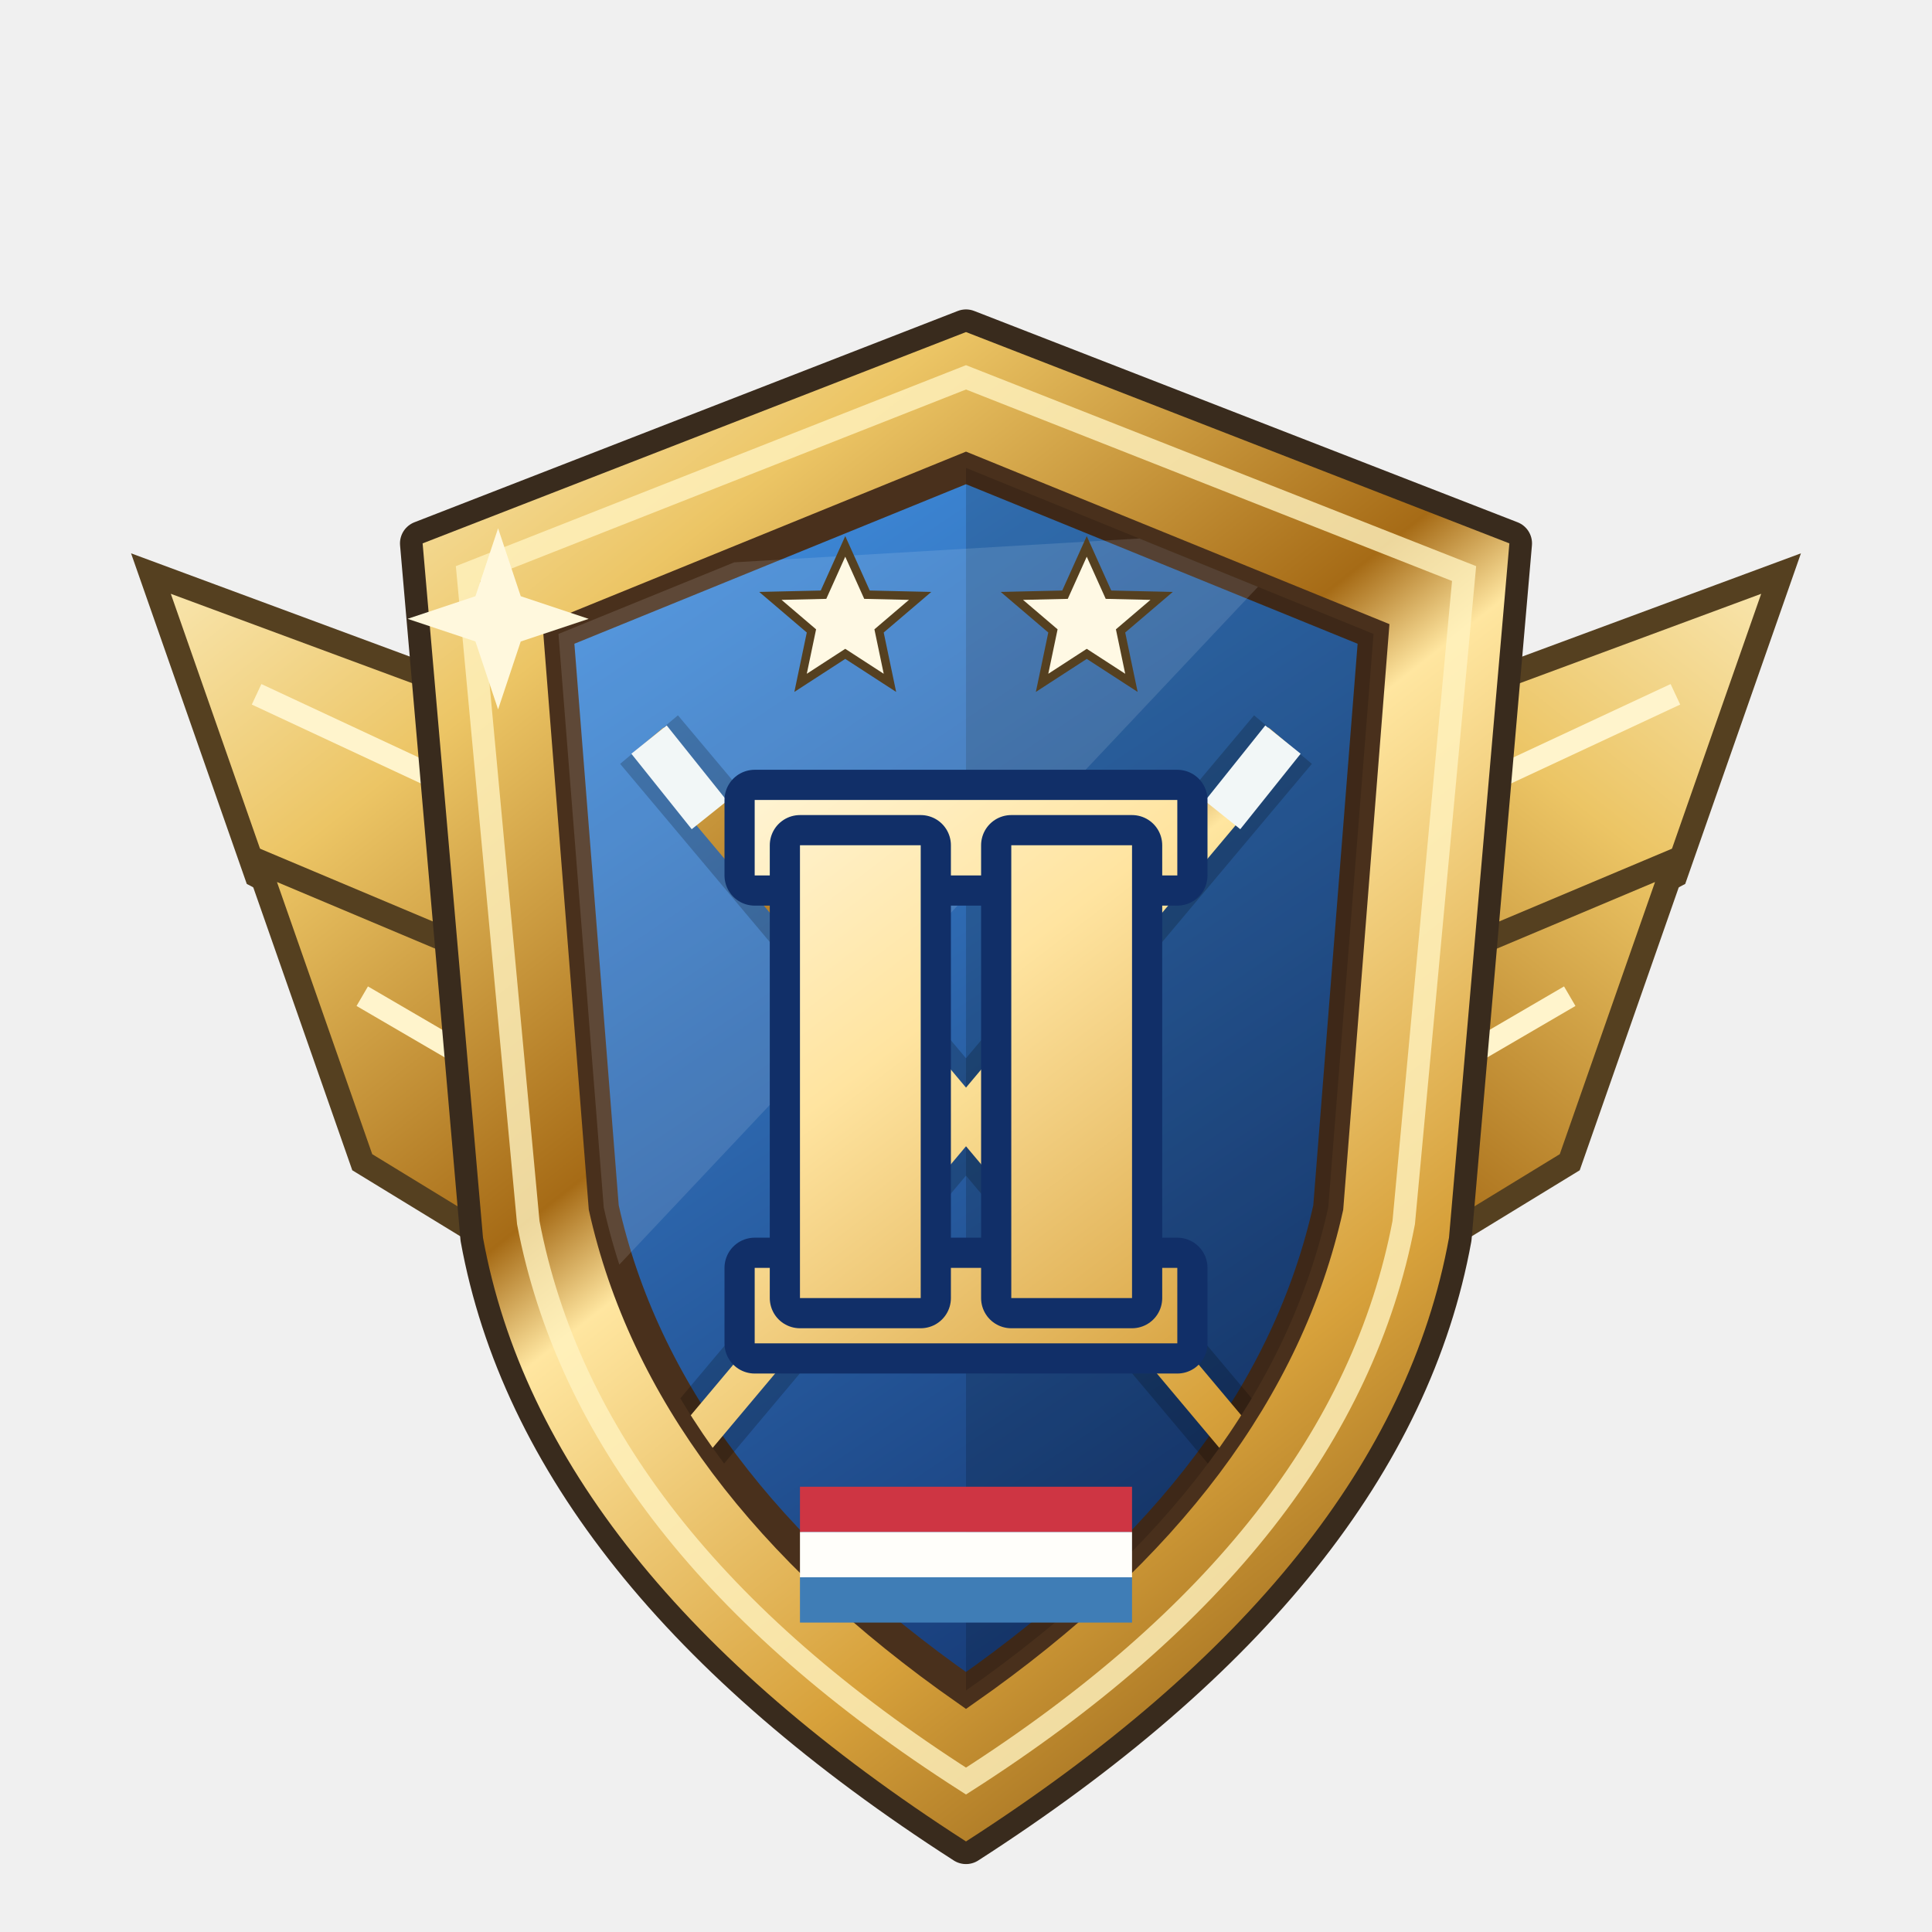
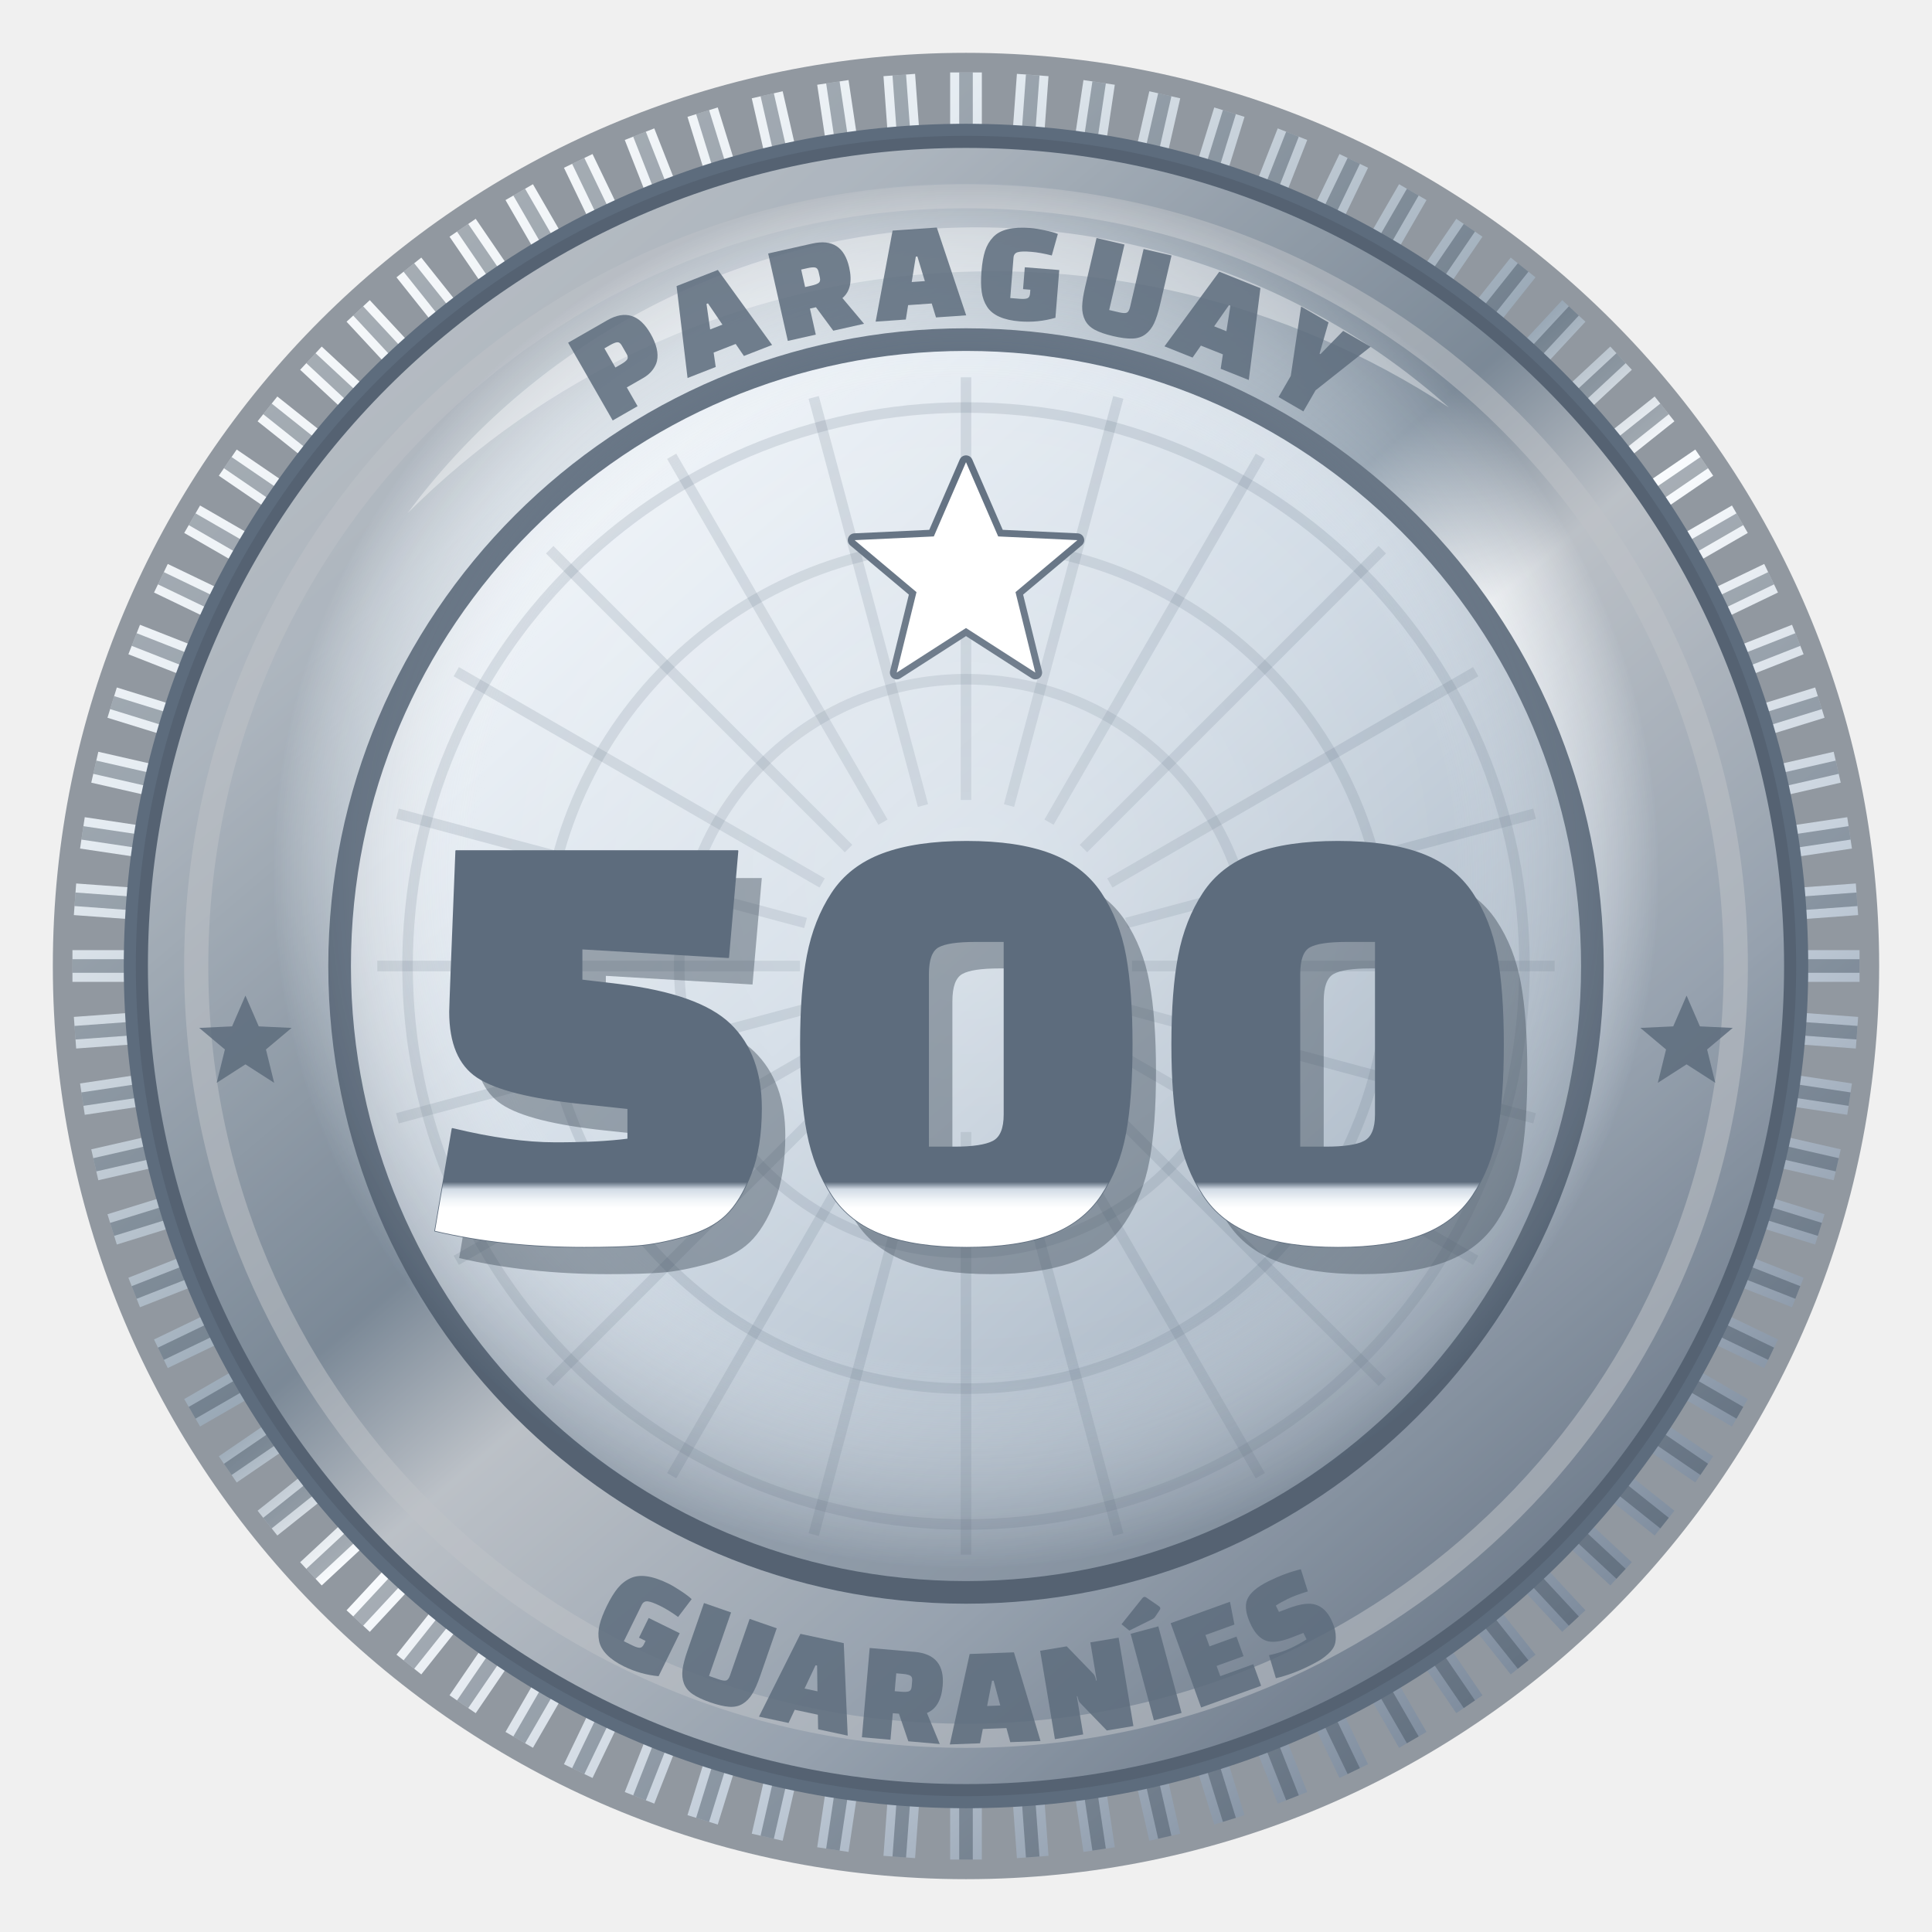
<svg xmlns="http://www.w3.org/2000/svg" viewBox="0 0 128 128" fill="none">
  <defs>
-     <linearGradient id="metal" x1="25" y1="15" x2="103" y2="114" gradientUnits="userSpaceOnUse">
-       <stop stop-color="#fff6d3" />
-       <stop offset=".23" stop-color="#ecc565" />
-       <stop offset=".46" stop-color="#a66b16" />
-       <stop offset=".52" stop-color="#ffe6a0" />
-       <stop offset=".76" stop-color="#d7a13b" />
-       <stop offset="1" stop-color="#805010" />
+     <linearGradient id="metal" x1="20" y1="12" x2="108" y2="116" gradientUnits="userSpaceOnUse">
+       <stop offset="0" stop-color="#ffffff" />
+       <stop offset="0.18" stop-color="#e4ebf1" />
+       <stop offset="0.44" stop-color="#98a7b5" />
+       <stop offset="0.53" stop-color="#fbfdff" />
+       <stop offset="0.74" stop-color="#c2cdd9" />
+       <stop offset="1" stop-color="#68778a" />
    </linearGradient>
-     <linearGradient id="face" x1="44" y1="49" x2="76" y2="91" gradientUnits="userSpaceOnUse">
-       <stop stop-color="#fff9e4" />
-       <stop offset=".48" stop-color="#ffe4a0" />
-       <stop offset="1" stop-color="#daa747" />
+     <linearGradient id="core" x1="30" y1="26" x2="98" y2="104" gradientUnits="userSpaceOnUse">
+       <stop offset="0" stop-color="#f8fbfe" />
+       <stop offset="0.45" stop-color="#d2dce6" />
+       <stop offset="1" stop-color="#9aa8b7" />
    </linearGradient>
-     <linearGradient id="enamel" x1="40" y1="35" x2="91" y2="111" gradientUnits="userSpaceOnUse">
-       <stop stop-color="#408ddd" />
-       <stop offset="1" stop-color="#112f68" />
+     <linearGradient id="relief" x1="64" y1="48" x2="64" y2="90" gradientUnits="userSpaceOnUse">
+       <stop stop-color="#ffffff" />
+       <stop offset=".34" stop-color="#eef3f7" />
+       <stop offset=".72" stop-color="#d2dce6" />
+       <stop offset="1" stop-color="#5d6c7d" />
    </linearGradient>
+     <radialGradient id="hollow" cx="64" cy="58" r="46" gradientUnits="userSpaceOnUse">
+       <stop stop-color="#fff" stop-opacity=".22" />
+       <stop offset=".7" stop-color="#fff" stop-opacity="0" />
+       <stop offset="1" stop-color="#44505f" stop-opacity=".35" />
+     </radialGradient>
    <clipPath id="field">
-       <path d="M64 31 91 42 88 80Q84 98 64 112 44 98 40 80L37 42Z" />
+       <circle cx="64" cy="64" r="41" />
    </clipPath>
+     <path id="reed" d="M64.00 9.20L64.00 4.80 M68.10 9.35L68.42 4.97 M72.17 9.81L72.82 5.46 M76.19 10.57L77.17 6.28 M80.15 11.63L81.45 7.43 M84.02 12.99L85.63 8.89 M87.78 14.63L89.69 10.66 M91.40 16.54L93.60 12.73 M94.87 18.72L97.35 15.09 M98.17 21.16L100.91 17.72 M101.27 23.83L104.27 20.60 M104.17 26.73L107.40 23.73 M106.84 29.83L110.28 27.09 M109.28 33.13L112.91 30.65 M111.46 36.60L115.27 34.40 M113.37 40.22L117.34 38.31 M115.01 43.98L119.11 42.37 M116.37 47.85L120.57 46.55 M117.43 51.81L121.72 50.83 M118.19 55.83L122.54 55.18 M118.65 59.90L123.03 59.58 M118.80 64.00L123.20 64.00 M118.65 68.10L123.03 68.42 M118.19 72.17L122.54 72.82 M117.43 76.19L121.72 77.17 M116.37 80.15L120.57 81.45 M115.01 84.02L119.11 85.63 M113.37 87.78L117.34 89.69 M111.46 91.40L115.27 93.60 M109.28 94.87L112.91 97.35 M106.84 98.17L110.28 100.91 M104.17 101.27L107.40 104.27 M101.27 104.17L104.27 107.40 M98.17 106.84L100.91 110.28 M94.87 109.28L97.35 112.91 M91.40 111.46L93.60 115.27 M87.78 113.37L89.69 117.34 M84.02 115.01L85.63 119.11 M80.15 116.37L81.45 120.57 M76.19 117.43L77.17 121.72 M72.17 118.19L72.82 122.54 M68.10 118.65L68.42 123.03 M64.00 118.80L64.00 123.20 M59.90 118.65L59.58 123.03 M55.83 118.19L55.18 122.54 M51.81 117.43L50.83 121.72 M47.85 116.37L46.55 120.57 M43.98 115.01L42.37 119.11 M40.22 113.37L38.31 117.34 M36.60 111.46L34.40 115.27 M33.13 109.28L30.65 112.91 M29.83 106.84L27.09 110.28 M26.73 104.17L23.73 107.40 M23.83 101.27L20.60 104.27 M21.16 98.17L17.72 100.91 M18.72 94.87L15.09 97.35 M16.54 91.40L12.73 93.60 M14.63 87.78L10.66 89.69 M12.99 84.02L8.89 85.63 M11.63 80.15L7.43 81.45 M10.57 76.19L6.28 77.17 M9.81 72.17L5.46 72.82 M9.35 68.10L4.97 68.42 M9.20 64.00L4.80 64.00 M9.35 59.90L4.97 59.58 M9.81 55.83L5.46 55.18 M10.57 51.81L6.28 50.83 M11.63 47.85L7.43 46.55 M12.99 43.98L8.89 42.37 M14.63 40.22L10.66 38.31 M16.54 36.60L12.73 34.40 M18.72 33.13L15.09 30.65 M21.16 29.83L17.72 27.09 M23.83 26.73L20.60 23.73 M26.73 23.83L23.73 20.60 M29.83 21.16L27.09 17.72 M33.13 18.72L30.65 15.09 M36.60 16.54L34.40 12.73 M40.22 14.63L38.31 10.66 M43.98 12.99L42.37 8.89 M47.85 11.63L46.55 7.43 M51.81 10.57L50.83 6.28 M55.83 9.81L55.18 5.46 M59.90 9.35L59.58 4.97" />
  </defs>
-   <g>
-     <path d="M37 48 10 38 17 58 36 68Z" fill="url(#metal)" stroke="#554020" stroke-width="1.6" />
-     <path d="M36 65 17 57 24 77 42 88Z" fill="url(#metal)" stroke="#554020" stroke-width="1.6" />
-     <path d="M17 46 32 53M24 66 36 73" stroke="#fff4cc" stroke-width="1.5" />
+   <circle cx="64" cy="64" r="60.5" fill="#44505f" fill-opacity=".55" />
+   <use href="#reed" stroke="url(#metal)" stroke-width="2.1" />
+   <use href="#reed" stroke="#44505f" stroke-opacity=".45" stroke-width=".9" />
+   <circle cx="64" cy="64" r="55" fill="url(#metal)" stroke="#5d6c7d" stroke-width="1.6" />
+   <circle cx="64" cy="64" r="51" fill="none" stroke="#ffffff" stroke-opacity=".55" stroke-width="1.6" />
+   <circle cx="64" cy="64" r="41.5" fill="url(#core)" stroke="#5d6c7d" stroke-width="1.5" />
+   <g clip-path="url(#field)" stroke="#5d6c7d" stroke-opacity=".17" stroke-width=".7" fill="none">
+     <circle cx="64" cy="64" r="19" />
+     <circle cx="64" cy="64" r="28" />
+     <circle cx="64" cy="64" r="37" />
+     <path d="M64.00 53.00L64.00 25.00" />
+     <path d="M66.85 53.37L74.09 26.33" />
+     <path d="M69.50 54.47L83.50 30.23" />
+     <path d="M71.78 56.22L91.58 36.42" />
+     <path d="M73.53 58.50L97.77 44.50" />
+     <path d="M74.63 61.15L101.67 53.91" />
+     <path d="M75.00 64.00L103.00 64.00" />
+     <path d="M74.63 66.85L101.67 74.09" />
+     <path d="M73.53 69.50L97.77 83.50" />
+     <path d="M71.78 71.78L91.58 91.58" />
+     <path d="M69.50 73.53L83.50 97.77" />
+     <path d="M66.85 74.63L74.09 101.67" />
+     <path d="M64.00 75.00L64.00 103.00" />
+     <path d="M61.15 74.63L53.91 101.67" />
+     <path d="M58.50 73.53L44.50 97.77" />
+     <path d="M56.22 71.78L36.42 91.58" />
+     <path d="M54.47 69.50L30.23 83.50" />
+     <path d="M53.37 66.85L26.33 74.09" />
+     <path d="M53.00 64.00L25.00 64.00" />
+     <path d="M53.37 61.15L26.33 53.91" />
+     <path d="M54.47 58.50L30.23 44.50" />
+     <path d="M56.22 56.22L36.42 36.42" />
+     <path d="M58.50 54.47L44.50 30.23" />
+     <path d="M61.15 53.37L53.91 26.33" />
  </g>
-   <g transform="translate(128 0) scale(-1 1)">
-     <path d="M37 48 10 38 17 58 36 68Z" fill="url(#metal)" stroke="#554020" stroke-width="1.6" />
-     <path d="M36 65 17 57 24 77 42 88Z" fill="url(#metal)" stroke="#554020" stroke-width="1.6" />
-     <path d="M17 46 32 53M24 66 36 73" stroke="#fff4cc" stroke-width="1.5" />
+   <g fill="url(#relief)" stroke="#5d6c7d" stroke-width="1.1" stroke-linejoin="round" paint-order="stroke">
+     <path d="M0-9 2.6-3 9-2.7 4 1.5 5.6 8 0 4.4-5.6 8-4 1.5-9-2.7-2.6-3Z" transform="translate(64 38) scale(.82)" />
  </g>
-   <path d="M64 22 100 36 96 82Q92 104 64 122 36 104 32 82L28 36Z" fill="#392b1d" stroke="#392b1d" stroke-width="3" stroke-linejoin="round" />
-   <path d="M64 22 100 36 96 82Q92 104 64 122 36 104 32 82L28 36Z" fill="url(#metal)" />
-   <path d="M64 25 97 38 93 81Q89 102 64 118 39 102 35 81L31 38Z" stroke="#fff2bf" stroke-opacity=".8" stroke-width="1.5" />
-   <path d="M64 31 91 42 88 80Q84 98 64 112 44 98 40 80L37 42Z" fill="url(#enamel)" stroke="#49301c" stroke-width="2" />
-   <g clip-path="url(#field)">
-     <path d="M64 30V115H99V30Z" fill="#000" fill-opacity=".16" />
-     <path d="M36 38 87 35 38 87Z" fill="#fff" fill-opacity=".12" />
-     <path d="M43 49 85 99M85 49 43 99" stroke="#000" stroke-opacity=".2" stroke-width="5" />
-     <path d="M43 49 85 99M85 49 43 99" stroke="url(#metal)" stroke-width="2.5" />
-     <path d="M43 49 47 54M85 49 81 54" stroke="#f2f7f7" stroke-width="3" />
+   <circle cx="64" cy="64" r="55" fill="url(#hollow)" />
+   <path d="M27 34A47 47 0 0 1 96 27 55 55 0 0 0 27 34Z" fill="#ffffff" fill-opacity=".38" />
+   <g fill="#44505f" fill-opacity=".45" transform="translate(1.6 1.8)">
+     <g transform="translate(27.10 82.00) scale(0.041 -0.041)">
+       <path d="M42 11 70 176Q165 153 236.5 153.0Q308 153 354 159V209L279 217Q155 230 110.5 259.5Q66 289 66 365Q66 376 76 625H531L516 453L279 467V416L338 409Q469 393 519.0 344.5Q569 296 569 209Q569 146 552.0 102.5Q535 59 511.5 36.5Q488 14 445.0 2.0Q402 -10 369.5 -12.5Q337 -15 283 -15Q153 -15 42 11Z" />
+     </g>
+     <g transform="translate(51.70 82.00) scale(0.041 -0.041)">
+       <path d="M83.5 68.5Q55 112 44.0 169.0Q33 226 33.0 312.5Q33 399 44.0 456.0Q55 513 83.5 556.5Q112 600 165.5 620.0Q219 640 301.0 640.0Q383 640 436.0 620.0Q489 600 518.0 556.5Q547 513 557.5 456.0Q568 399 568.0 312.0Q568 225 557.5 168.5Q547 112 518.0 68.5Q489 25 436.0 5.0Q383 -15 301.0 -15.0Q219 -15 165.5 5.0Q112 25 83.5 68.5ZM239 426V146H281Q326 146 344.0 155.5Q362 165 362 199V479H315Q271 479 255.0 470.0Q239 461 239 426Z" />
+     </g>
+     <g transform="translate(76.30 82.00) scale(0.041 -0.041)">
+       <path d="M83.5 68.5Q55 112 44.0 169.0Q33 226 33.0 312.5Q33 399 44.0 456.0Q55 513 83.5 556.5Q112 600 165.5 620.0Q219 640 301.0 640.0Q383 640 436.0 620.0Q489 600 518.0 556.5Q547 513 557.5 456.0Q568 399 568.0 312.0Q568 225 557.5 168.5Q547 112 518.0 68.5Q489 25 436.0 5.0Q383 -15 301.0 -15.0Q219 -15 165.5 5.0Q112 25 83.5 68.5ZM239 426V146H281Q326 146 344.0 155.5Q362 165 362 199V479H315Q271 479 255.0 470.0Q239 461 239 426Z" />
+     </g>
  </g>
-   <g fill="url(#face)" stroke="#112f68" stroke-width="4" stroke-linejoin="round" paint-order="stroke">
-     <path d="M50.0 53h28v5h-28zM50.0 84h28v5h-28z" />
-     <rect x="53.0" y="56" width="8" height="30" />
-     <rect x="67.0" y="56" width="8" height="30" />
+   <g fill="url(#relief)" stroke="#5d6c7d" stroke-width="2.2" stroke-linejoin="round" paint-order="stroke">
+     <g transform="translate(27.10 82.00) scale(0.041 -0.041)">
+       <path d="M42 11 70 176Q165 153 236.5 153.0Q308 153 354 159V209L279 217Q155 230 110.5 259.5Q66 289 66 365Q66 376 76 625H531L516 453L279 467V416L338 409Q469 393 519.0 344.5Q569 296 569 209Q569 146 552.0 102.5Q535 59 511.5 36.5Q488 14 445.0 2.0Q402 -10 369.5 -12.5Q337 -15 283 -15Q153 -15 42 11Z" />
+     </g>
+     <g transform="translate(51.70 82.00) scale(0.041 -0.041)">
+       <path d="M83.5 68.5Q55 112 44.0 169.0Q33 226 33.0 312.5Q33 399 44.0 456.0Q55 513 83.5 556.5Q112 600 165.5 620.0Q219 640 301.0 640.0Q383 640 436.0 620.0Q489 600 518.0 556.5Q547 513 557.5 456.0Q568 399 568.0 312.0Q568 225 557.5 168.5Q547 112 518.0 68.5Q489 25 436.0 5.0Q383 -15 301.0 -15.0Q219 -15 165.5 5.0Q112 25 83.5 68.5ZM239 426V146H281Q326 146 344.0 155.5Q362 165 362 199V479H315Q271 479 255.0 470.0Q239 461 239 426Z" />
+     </g>
+     <g transform="translate(76.30 82.00) scale(0.041 -0.041)">
+       <path d="M83.5 68.5Q55 112 44.0 169.0Q33 226 33.0 312.5Q33 399 44.0 456.0Q55 513 83.5 556.5Q112 600 165.5 620.0Q219 640 301.0 640.0Q383 640 436.0 620.0Q489 600 518.0 556.5Q547 513 557.5 456.0Q568 399 568.0 312.0Q568 225 557.5 168.5Q547 112 518.0 68.5Q489 25 436.0 5.0Q383 -15 301.0 -15.0Q219 -15 165.5 5.0Q112 25 83.5 68.5ZM239 426V146H281Q326 146 344.0 155.5Q362 165 362 199V479H315Q271 479 255.0 470.0Q239 461 239 426Z" />
+     </g>
  </g>
-   <g fill="url(#face)" stroke="#554020" stroke-width=".7">
-     <path d="M0-6 1.8-2 6.2-1.9 2.8 1 3.7 5.3 0 2.9-3.7 5.3-2.8 1-6.2-1.9-1.8-2Z" transform="translate(56 41) scale(.8)" />
-     <path d="M0-6 1.8-2 6.2-1.9 2.8 1 3.7 5.3 0 2.9-3.7 5.3-2.8 1-6.2-1.9-1.8-2Z" transform="translate(72 41) scale(.8)" />
+   <g fill="#5d6c7d" fill-opacity=".85">
+     <g transform="translate(41.29 110.22) rotate(386.17) translate(-2.85 0) scale(0.0095 -0.0095)">
+       <path d="M370 184V211H319V364H560V30Q441 -15 314 -15Q143 -15 79 68Q46 111 33.0 169.0Q20 227 20.0 312.5Q20 398 33.5 455.5Q47 513 82 556Q148 640 337 640Q376 640 438.5 632.0Q501 624 530 614L500 461Q419 475 353.5 475.0Q288 475 261.5 465.0Q235 455 235 425V142H301Q337 142 353.5 149.5Q370 157 370 184Z" />
+     </g>
+     <g transform="translate(47.10 112.65) rotate(379.15) translate(-2.88 0) scale(0.0095 -0.0095)">
+       <path d="M235 625V156H306Q344 156 358.0 165.5Q372 175 372 209V625H572V274Q572 189 561.0 137.0Q550 85 520.0 49.0Q490 13 438.0 -1.0Q386 -15 303.0 -15.0Q220 -15 168.5 -1.0Q117 13 87.0 49.0Q57 85 46.0 137.0Q35 189 35 274V625Z" />
+     </g>
+     <g transform="translate(53.22 114.36) rotate(372.09) translate(-2.89 0) scale(0.0095 -0.0095)">
+       <path d="M199 0H-12L150 625H459L621 0H410L387 99H222ZM299 433 258 258H350L310 433Z" />
+     </g>
+     <g transform="translate(59.54 115.31) rotate(364.97) translate(-2.92 0) scale(0.0095 -0.0095)">
+       <path d="M595 0H375L293 186H250V0H50V625H365Q580 625 580 406Q580 256 487 208ZM250 465V340H296Q332 340 348.5 347.5Q365 355 365 382V423Q365 450 348.5 457.5Q332 465 296 465Z" />
+     </g>
+     <g transform="translate(65.93 115.46) rotate(357.85) translate(-2.89 0) scale(0.0095 -0.0095)">
+       <path d="M199 0H-12L150 625H459L621 0H410L387 99H222ZM299 433 258 258H350L310 433Z" />
+     </g>
+     <g transform="translate(72.49 114.79) rotate(350.51) translate(-3.11 0) scale(0.0095 -0.0095)">
+       <path d="M417 0 264 222Q256 233 254 270H250V0H50V625H238L391 403Q399 392 401 355H405V625H605V0Z" />
+     </g>
+     <g transform="translate(77.37 113.73) rotate(344.96) translate(-1.43 0) scale(0.0095 -0.0095)">
+       <path d="M50 0V625H250V0ZM221 684 47 649 6 706 195 845Q201 849 208.0 849.0Q215 849 224 838L287 764Q296 754 296.0 747.5Q296 741 293.5 737.5Q291 734 247 696Q237 687 221 684Z" />
+     </g>
+     <g transform="translate(81.50 112.43) rotate(340.13) translate(-2.52 0) scale(0.0095 -0.0095)">
+       <path d="M450 236H250V160H495V0H50V625H490L465 465H250V381H450Z" />
+     </g>
+     <g transform="translate(86.82 110.17) rotate(333.70) translate(-2.74 0) scale(0.0095 -0.0095)">
+       <path d="M25 11 53 176Q145 153 218.5 153.0Q292 153 337 159V209L247 217Q125 228 79.5 275.5Q34 323 34 416Q34 544 89.5 592.0Q145 640 278.0 640.0Q411 640 518 615L493 455Q400 470 344.0 470.0Q288 470 249 465V416L321 409Q452 396 502.0 346.5Q552 297 552 209Q552 146 535.0 102.5Q518 59 494.5 36.5Q471 14 428.0 2.0Q385 -10 352.5 -12.5Q320 -15 266 -15Q136 -15 25 11Z" />
+     </g>
+     <g transform="translate(42.61 26.70) rotate(-29.84) translate(-2.80 0) scale(0.0095 -0.0095)">
+       <path d="M380 151H250V0H50V625H365Q580 625 580 394Q580 267 524 206Q503 183 466.0 167.0Q429 151 380 151ZM250 465V311H296Q332 311 348.5 318.5Q365 326 365 353V423Q365 450 348.5 457.5Q332 465 296 465Z" />
+     </g>
+     <g transform="translate(48.35 23.95) rotate(-21.34) translate(-2.89 0) scale(0.0095 -0.0095)">
+       <path d="M199 0H-12L150 625H459L621 0H410L387 99H222ZM299 433 258 258H350L310 433Z" />
+     </g>
+     <g transform="translate(54.58 22.05) rotate(-12.66) translate(-2.92 0) scale(0.0095 -0.0095)">
+       <path d="M595 0H375L293 186H250V0H50V625H365Q580 625 580 406Q580 256 487 208ZM250 465V340H296Q332 340 348.5 347.5Q365 355 365 382V423Q365 450 348.5 457.5Q332 465 296 465Z" />
+     </g>
+     <g transform="translate(61.01 21.10) rotate(-3.98) translate(-2.89 0) scale(0.0095 -0.0095)">
+       <path d="M199 0H-12L150 625H459L621 0H410L387 99H222ZM299 433 258 258H350L310 433Z" />
+     </g>
+     <g transform="translate(67.44 21.14) rotate(4.59) translate(-2.85 0) scale(0.0095 -0.0095)">
+       <path d="M370 184V211H319V364H560V30Q441 -15 314 -15Q143 -15 79 68Q46 111 33.0 169.0Q20 227 20.0 312.5Q20 398 33.5 455.5Q47 513 82 556Q148 640 337 640Q376 640 438.5 632.0Q501 624 530 614L500 461Q419 475 353.5 475.0Q288 475 261.5 465.0Q235 455 235 425V142H301Q337 142 353.5 149.5Q370 157 370 184Z" />
+     </g>
+     <g transform="translate(73.78 22.13) rotate(13.14) translate(-2.88 0) scale(0.0095 -0.0095)">
+       <path d="M235 625V156H306Q344 156 358.0 165.5Q372 175 372 209V625H572V274Q572 189 561.0 137.0Q550 85 520.0 49.0Q490 13 438.0 -1.0Q386 -15 303.0 -15.0Q220 -15 168.5 -1.0Q117 13 87.0 49.0Q57 85 46.0 137.0Q35 189 35 274V625Z" />
+     </g>
+     <g transform="translate(79.94 24.06) rotate(21.76) translate(-2.89 0) scale(0.0095 -0.0095)">
+       <path d="M199 0H-12L150 625H459L621 0H410L387 99H222ZM299 433 258 258H350L310 433Z" />
+     </g>
+     <g transform="translate(85.53 26.78) rotate(30.05) translate(-2.66 0) scale(0.0095 -0.0095)">
+       <path d="M221 625 276 405H283L339 625H560L380 170V0H180V170L0 625Z" />
+     </g>
+     <path d="M0-9 2.6-3 9-2.7 4 1.5 5.6 8 0 4.4-5.6 8-4 1.5-9-2.7-2.6-3Z" transform="translate(111.74 69.02) scale(.34)" />
+     <path d="M0-9 2.6-3 9-2.7 4 1.5 5.6 8 0 4.4-5.6 8-4 1.5-9-2.7-2.6-3Z" transform="translate(16.26 69.02) scale(.34)" />
  </g>
-   <path d="M53 100H75" stroke="#ce3543" stroke-width="3" />
-   <path d="M53 103H75" stroke="#fffefa" stroke-width="3" />
-   <path d="M53 106H75" stroke="#3f7db6" stroke-width="3" />
-   <path d="m33 35 1.5 4.5L39 41l-4.5 1.5L33 47l-1.5-4.5L27 41l4.5-1.5Z" fill="#fff8dd" />
</svg>
